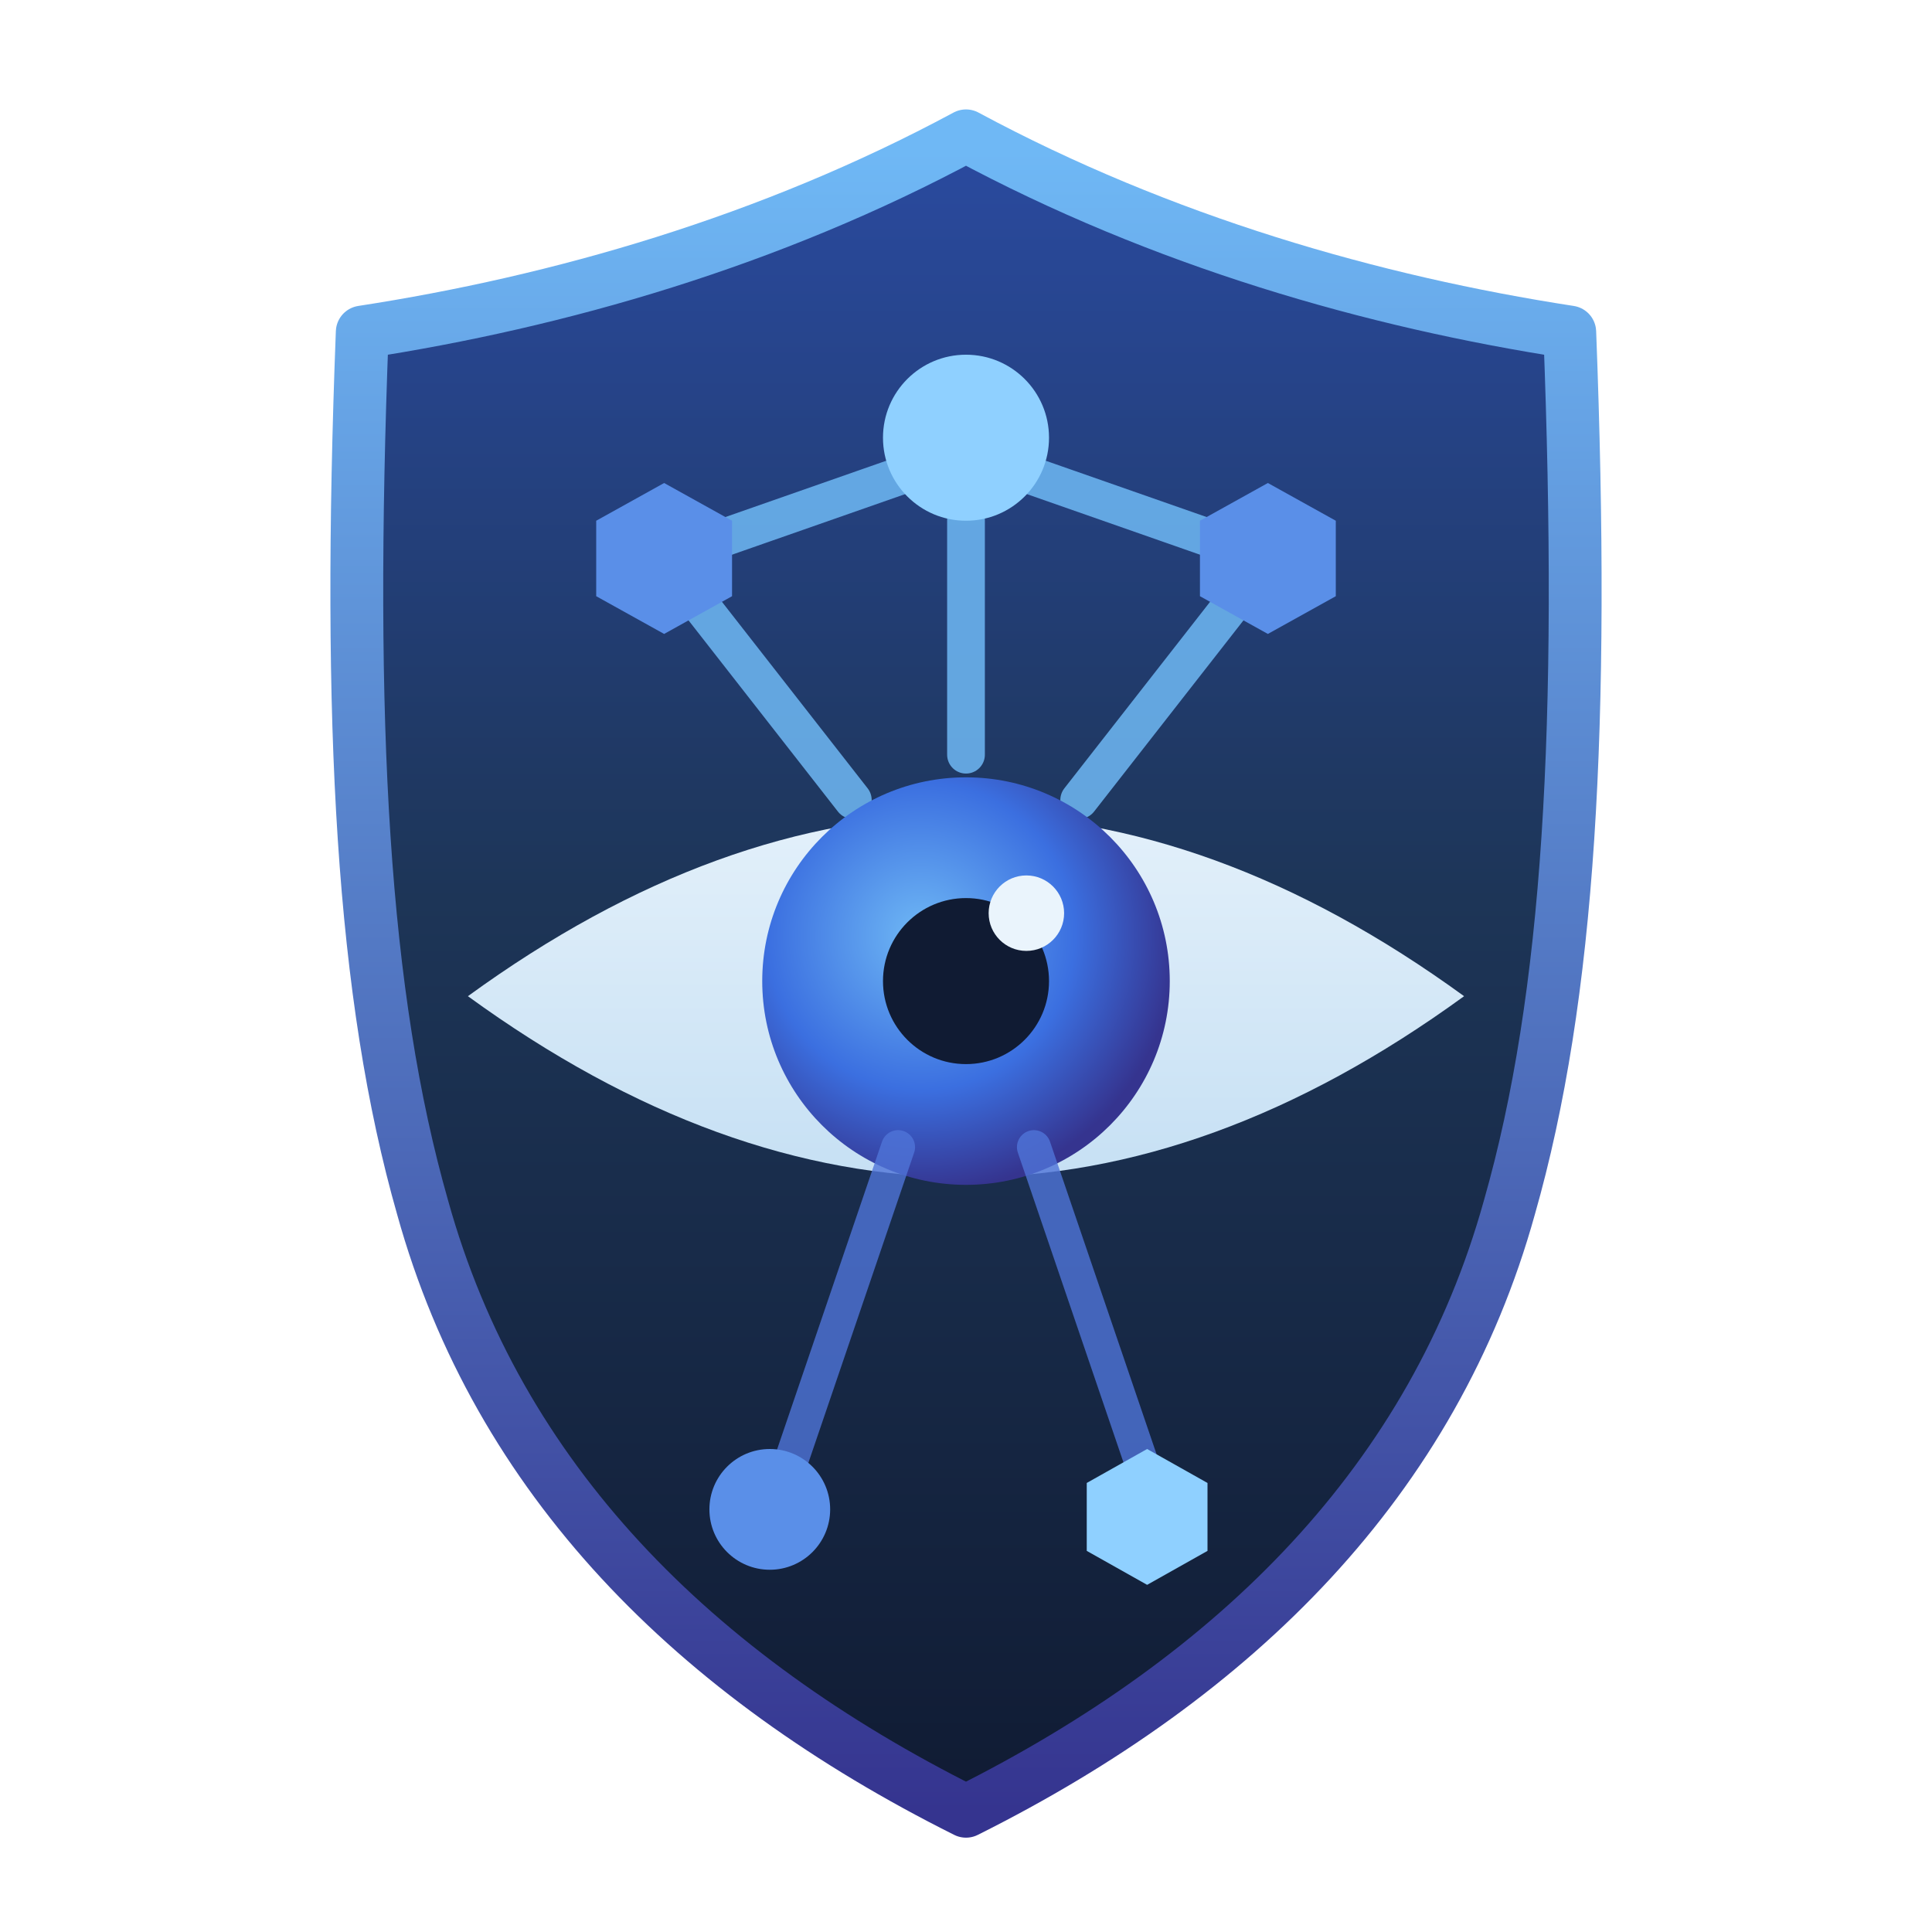
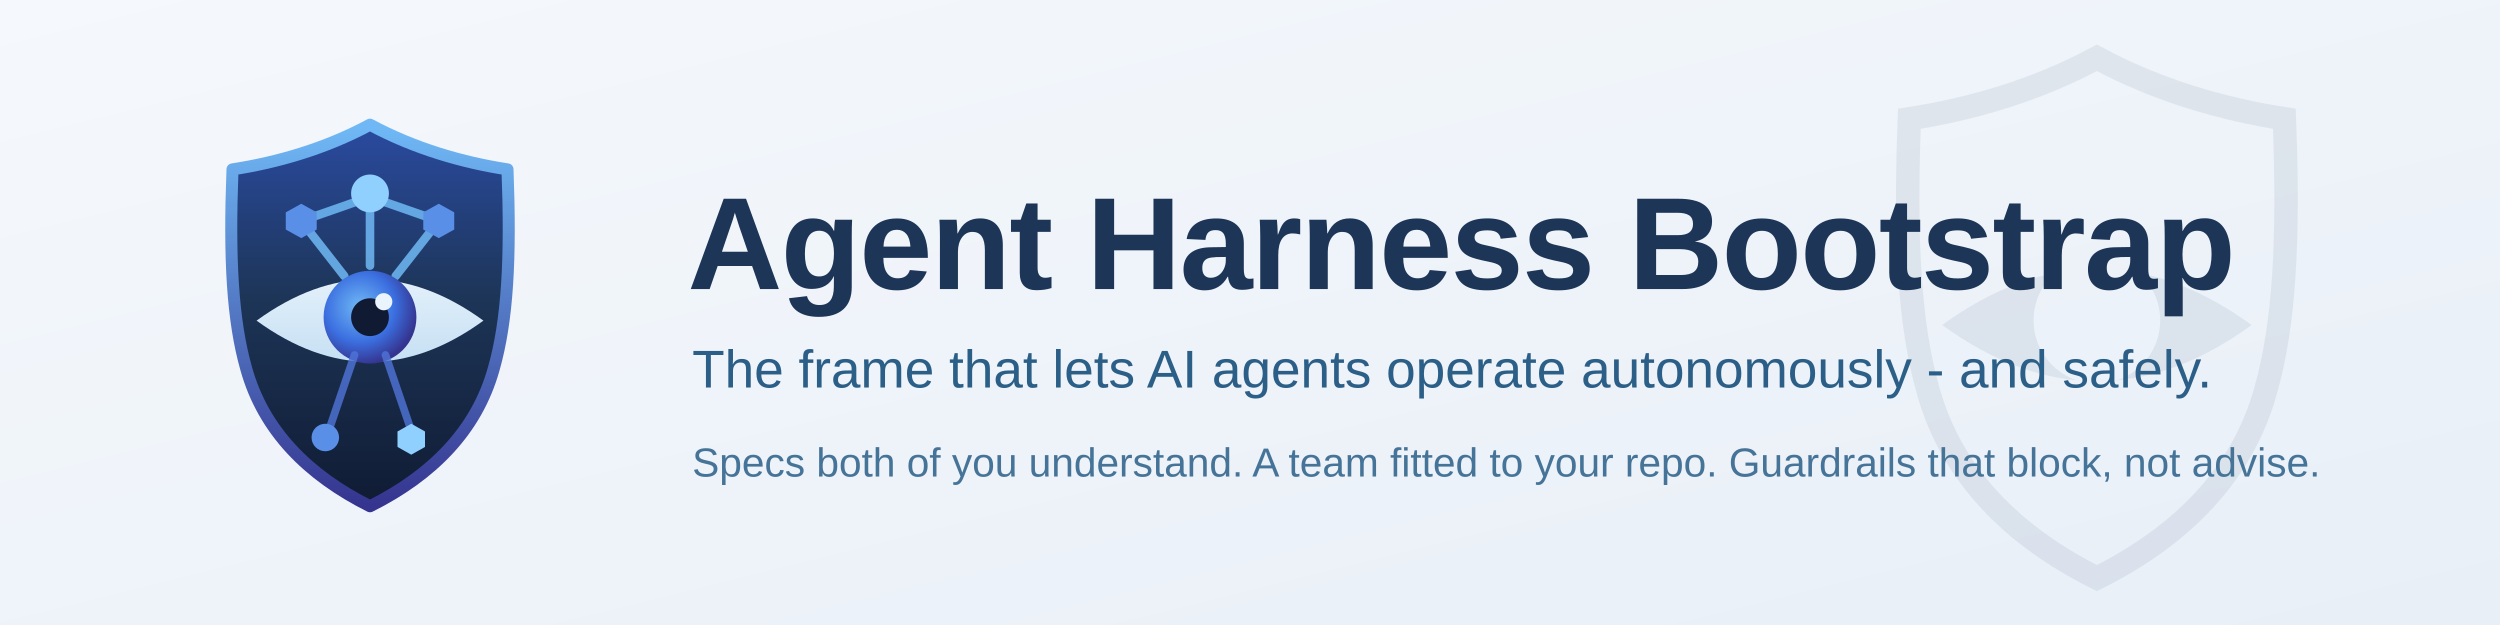
- <svg xmlns="http://www.w3.org/2000/svg" viewBox="0 0 256 256" width="256" height="256" role="img" aria-label="Agent Harness Bootstrap">
+ <svg xmlns="http://www.w3.org/2000/svg" viewBox="0 0 1600 400" width="1600" height="400" role="img" aria-label="Agent Harness Bootstrap - a governed multi-agent harness for Claude Code">
  <defs>
-     <linearGradient id="sh-body" gradientUnits="userSpaceOnUse" x1="128" y1="20" x2="128" y2="240">
-       <stop offset="0" stop-color="#2A4A9F" />
-       <stop offset="0.45" stop-color="#1D3557" />
-       <stop offset="1" stop-color="#101B33" />
+     <linearGradient id="bn-edge" gradientUnits="userSpaceOnUse" x1="200" y1="70" x2="200" y2="330">
+       <stop offset="0" stop-color="#6FA0C0" />
+       <stop offset="0.55" stop-color="#2C5F87" />
+       <stop offset="1" stop-color="#1D3557" />
    </linearGradient>
-     <linearGradient id="sh-rim" gradientUnits="userSpaceOnUse" x1="128" y1="20" x2="128" y2="240">
-       <stop offset="0" stop-color="#6FB8F5" />
-       <stop offset="1" stop-color="#35348F" />
+     <linearGradient id="bn-node" gradientUnits="userSpaceOnUse" x1="200" y1="70" x2="200" y2="330">
+       <stop offset="0" stop-color="#7FB2D4" />
+       <stop offset="1" stop-color="#2C5F87" />
    </linearGradient>
-     <linearGradient id="sh-eye" gradientUnits="userSpaceOnUse" x1="128" y1="96" x2="128" y2="168">
-       <stop offset="0" stop-color="#EAF4FC" />
-       <stop offset="1" stop-color="#BFDCF2" />
+     <linearGradient id="bn-bg" x1="0" y1="0" x2="1" y2="1">
+       <stop offset="0" stop-color="#F5F8FC" />
+       <stop offset="1" stop-color="#E8EFF7" />
    </linearGradient>
-     <radialGradient id="sh-iris" gradientUnits="userSpaceOnUse" cx="122" cy="124" r="34">
-       <stop offset="0" stop-color="#6FB8F5" />
-       <stop offset="0.6" stop-color="#3B6FE0" />
-       <stop offset="1" stop-color="#35348F" />
-     </radialGradient>
  </defs>
-   <path d="M128 18            C 154 32 182 40 208 44            C 210 96 208 132 200 160            C 190 196 164 222 128 240            C 92 222 66 196 56 160            C 48 132 46 96 48 44            C 74 40 102 32 128 18 Z" fill="url(#sh-body)" stroke="url(#sh-rim)" stroke-width="7" stroke-linejoin="round" />
-   <g stroke="#6FB8F5" stroke-width="5" stroke-linecap="round" opacity="0.85" fill="none">
-     <path d="M128 60 L128 100" />
-     <path d="M88 74 L113 106" />
-     <path d="M168 74 L143 106" />
-     <path d="M88 74 L128 60" />
-     <path d="M168 74 L128 60" />
+   <rect width="1600" height="400" fill="url(#bn-bg)" />
+   <g opacity="0.08" transform="translate(1150,10) scale(1.5)">
+     <path d="M128 18 C154 32 182 40 208 44 C210 96 208 132 200 160 C190 196 164 222 128 240 C92 222 66 196 56 160 C48 132 46 96 48 44 C74 40 102 32 128 18 Z" fill="none" stroke="#1D3557" stroke-width="10" />
+     <path d="M62 132 Q128 84 194 132 Q128 180 62 132 Z" fill="#1D3557" />
+     <circle cx="128" cy="130" r="27" fill="#F5F8FC" />
  </g>
-   <circle cx="128" cy="58" r="11" fill="#8FD0FF" />
-   <polygon points="88,64 97,69 97,79 88,84 79,79 79,69" fill="#5A8FE8" />
-   <polygon points="168,64 177,69 177,79 168,84 159,79 159,69" fill="#5A8FE8" />
-   <path d="M62 132 Q128 84 194 132 Q128 180 62 132 Z" fill="url(#sh-eye)" />
-   <circle cx="128" cy="130" r="27" fill="url(#sh-iris)" />
-   <circle cx="128" cy="130" r="11" fill="#101B33" />
-   <circle cx="136" cy="121" r="5" fill="#EAF4FC" />
-   <g stroke="#4f74d8" stroke-width="4.5" stroke-linecap="round" opacity="0.8" fill="none">
-     <path d="M104 196 L119 152" />
-     <path d="M152 196 L137 152" />
+   <g transform="translate(96,60) scale(1.1)">
+     <defs>
+       <linearGradient id="sh-body" gradientUnits="userSpaceOnUse" x1="128" y1="20" x2="128" y2="240">
+         <stop offset="0" stop-color="#2A4A9F" />
+         <stop offset="0.45" stop-color="#1D3557" />
+         <stop offset="1" stop-color="#101B33" />
+       </linearGradient>
+       <linearGradient id="sh-rim" gradientUnits="userSpaceOnUse" x1="128" y1="20" x2="128" y2="240">
+         <stop offset="0" stop-color="#6FB8F5" />
+         <stop offset="1" stop-color="#35348F" />
+       </linearGradient>
+       <linearGradient id="sh-eye" gradientUnits="userSpaceOnUse" x1="128" y1="96" x2="128" y2="168">
+         <stop offset="0" stop-color="#EAF4FC" />
+         <stop offset="1" stop-color="#BFDCF2" />
+       </linearGradient>
+       <radialGradient id="sh-iris" gradientUnits="userSpaceOnUse" cx="122" cy="124" r="34">
+         <stop offset="0" stop-color="#6FB8F5" />
+         <stop offset="0.6" stop-color="#3B6FE0" />
+         <stop offset="1" stop-color="#35348F" />
+       </radialGradient>
+     </defs>
+     <path d="M128 18            C 154 32 182 40 208 44            C 210 96 208 132 200 160            C 190 196 164 222 128 240            C 92 222 66 196 56 160            C 48 132 46 96 48 44            C 74 40 102 32 128 18 Z" fill="url(#sh-body)" stroke="url(#sh-rim)" stroke-width="7" stroke-linejoin="round" />
+     <g stroke="#6FB8F5" stroke-width="5" stroke-linecap="round" opacity="0.85" fill="none">
+       <path d="M128 60 L128 100" />
+       <path d="M88 74 L113 106" />
+       <path d="M168 74 L143 106" />
+       <path d="M88 74 L128 60" />
+       <path d="M168 74 L128 60" />
+     </g>
+     <circle cx="128" cy="58" r="11" fill="#8FD0FF" />
+     <polygon points="88,64 97,69 97,79 88,84 79,79 79,69" fill="#5A8FE8" />
+     <polygon points="168,64 177,69 177,79 168,84 159,79 159,69" fill="#5A8FE8" />
+     <path d="M62 132 Q128 84 194 132 Q128 180 62 132 Z" fill="url(#sh-eye)" />
+     <circle cx="128" cy="130" r="27" fill="url(#sh-iris)" />
+     <circle cx="128" cy="130" r="11" fill="#101B33" />
+     <circle cx="136" cy="121" r="5" fill="#EAF4FC" />
+     <g stroke="#4f74d8" stroke-width="4.5" stroke-linecap="round" opacity="0.8" fill="none">
+       <path d="M104 196 L119 152" />
+       <path d="M152 196 L137 152" />
+     </g>
+     <circle cx="102" cy="200" r="8" fill="#5A8FE8" />
+     <polygon points="152,192 160,196.5 160,205.5 152,210 144,205.5 144,196.5" fill="#8FD0FF" />
  </g>
-   <circle cx="102" cy="200" r="8" fill="#5A8FE8" />
-   <polygon points="152,192 160,196.5 160,205.5 152,210 144,205.5 144,196.5" fill="#8FD0FF" />
+   <g font-family="'Segoe UI', 'Helvetica Neue', Arial, sans-serif">
+     <text x="440" y="185" font-size="84" font-weight="700" fill="#1D3557" letter-spacing="-1">
+       Agent Harness Bootstrap
+     </text>
+     <text x="443" y="248" font-size="34" font-weight="400" fill="#2C5F87">
+       The frame that lets AI agents operate autonomously - and safely.
+     </text>
+     <text x="443" y="305" font-size="26" font-weight="400" fill="#3E6E93" opacity="0.95">
+       Specs both of you understand. A team fitted to your repo. Guardrails that block, not advise.
+     </text>
+   </g>
</svg>
